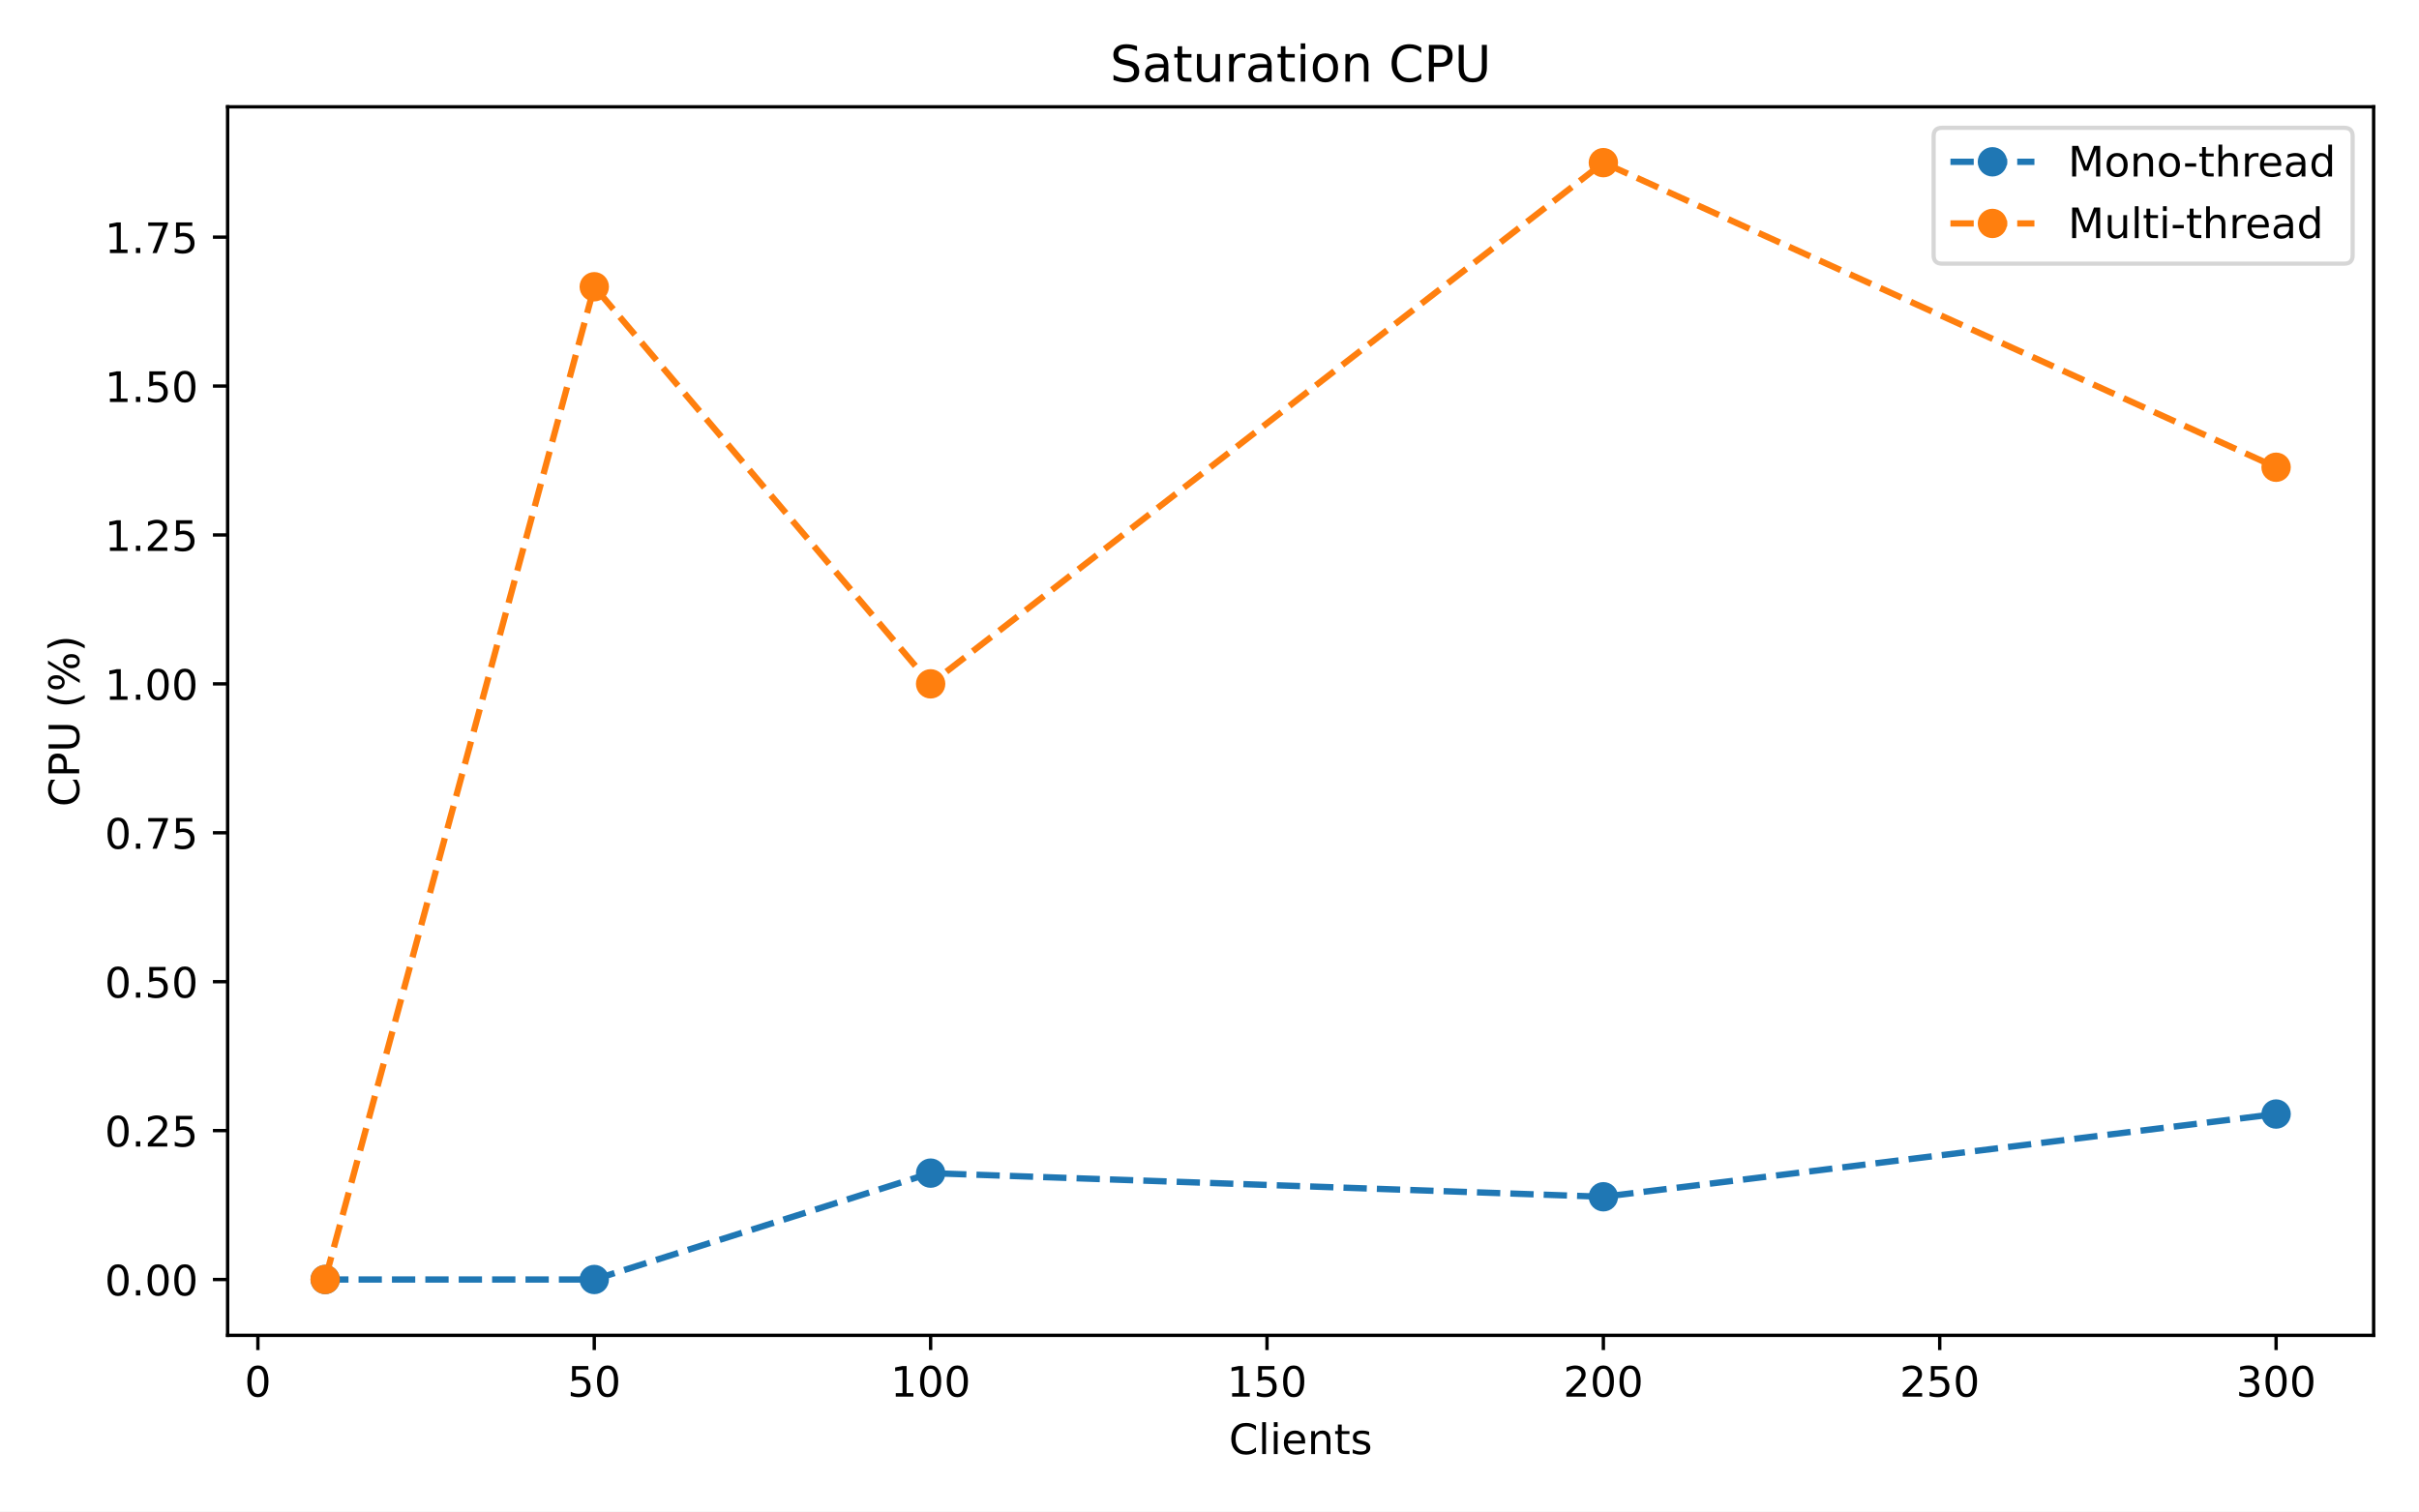
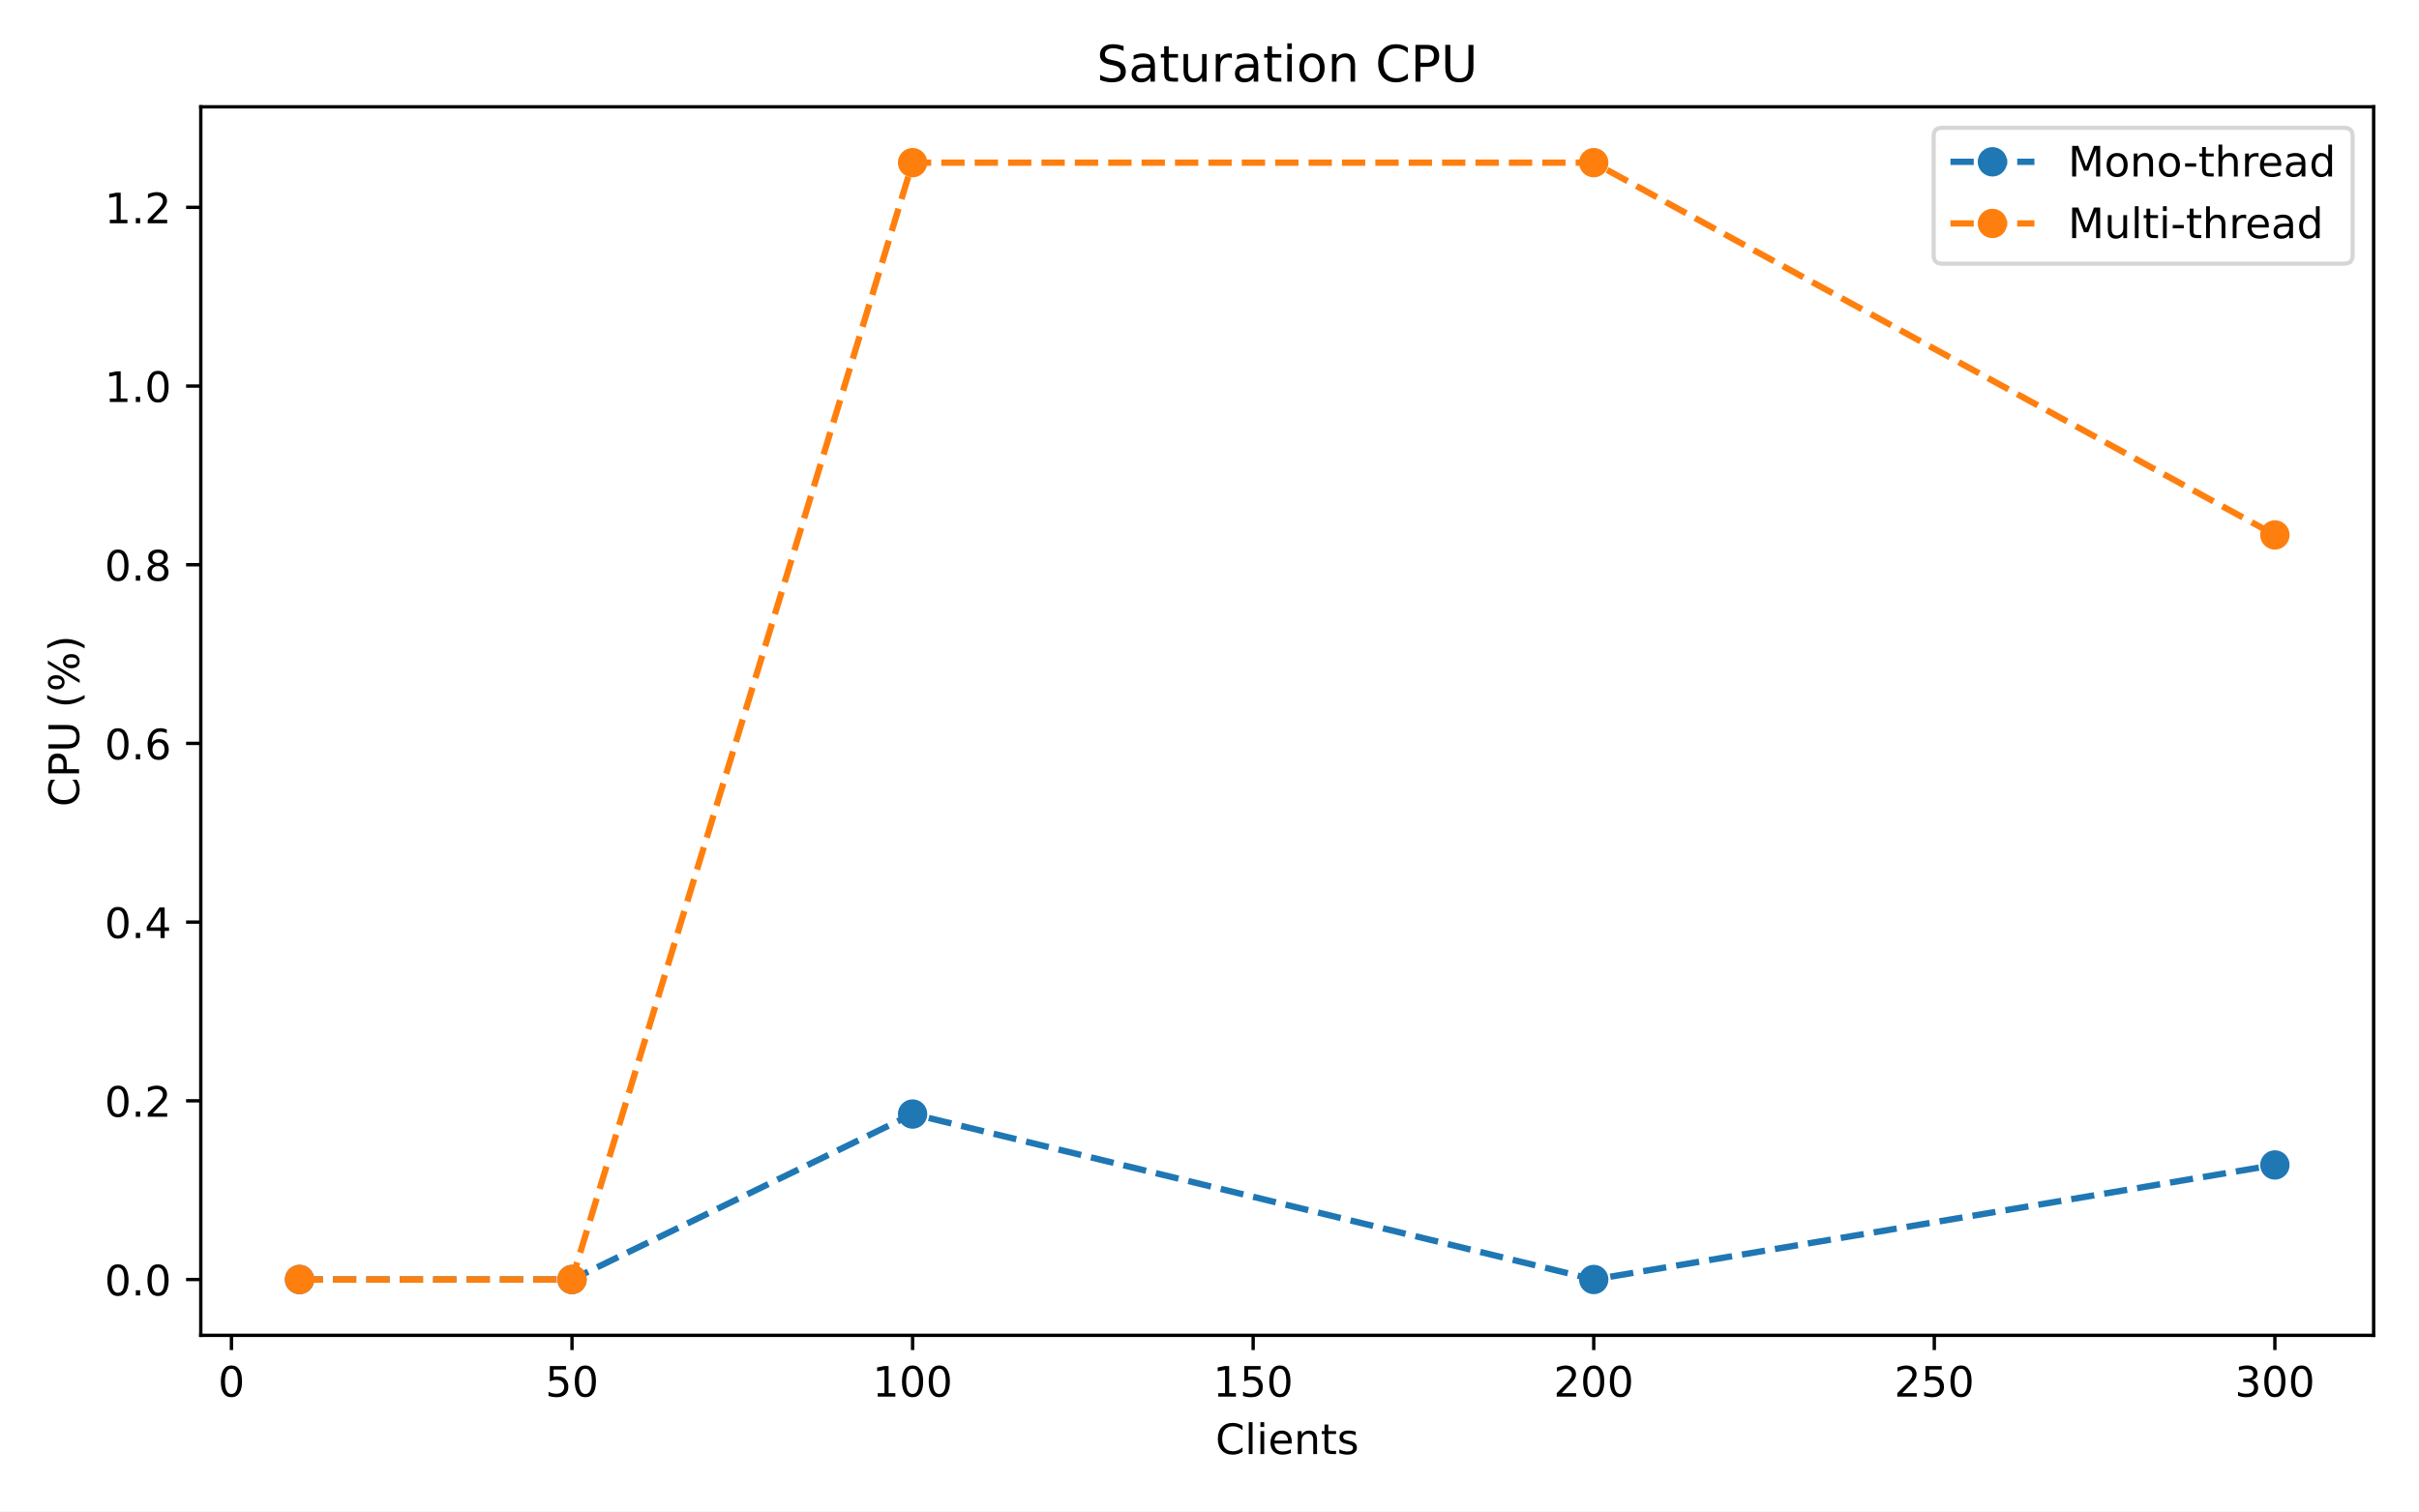
<svg xmlns="http://www.w3.org/2000/svg" xmlns:xlink="http://www.w3.org/1999/xlink" width="576pt" height="360pt" viewBox="0 0 576 360" version="1.1">
  <defs>
    <style type="text/css">*{stroke-linejoin: round; stroke-linecap: butt}</style>
  </defs>
  <g id="figure_1">
    <g id="patch_1">
      <path d="M 0 360  L 576 360  L 576 0  L 0 0  z " style="fill: #ffffff" />
    </g>
    <g id="axes_1">
      <g id="patch_2">
-         <path d="M 54.2 318.04  L 565.2 318.04  L 565.2 25.44  L 54.2 25.44  z " style="fill: #ffffff" />
+         <path d="M 47.81 318.04  L 565.2 318.04  L 565.2 25.44  L 47.81 25.44  z " style="fill: #ffffff" />
      </g>
      <g id="matplotlib.axis_1">
        <g id="xtick_1">
          <g id="line2d_1">
            <defs>
-               <path id="m96a6a68ccf" d="M 0 0  L 0 3.5  " style="stroke: #000000; stroke-width: 0.8" />
+               <path id="md9ef002c5c" d="M 0 0  L 0 3.5  " style="stroke: #000000; stroke-width: 0.8" />
            </defs>
            <g>
-               <use xlink:href="#m96a6a68ccf" x="61.408" y="318.04" style="stroke: #000000; stroke-width: 0.8" />
+               <use xlink:href="#md9ef002c5c" x="55.109" y="318.04" style="stroke: #000000; stroke-width: 0.8" />
            </g>
          </g>
          <g id="text_1">
-             <g transform="translate(58.22721 332.6384) scale(0.1 -0.1)">
+             <g transform="translate(51.92735 332.6384) scale(0.1 -0.1)">
              <defs>
                <path id="DejaVuSans-30" d="M 2034 4250  Q 1547 4250 1301 3770  Q 1056 3291 1056 2328  Q 1056 1369 1301 889  Q 1547 409 2034 409  Q 2525 409 2770 889  Q 3016 1369 3016 2328  Q 3016 3291 2770 3770  Q 2525 4250 2034 4250  z M 2034 4750  Q 2819 4750 3233 4129  Q 3647 3509 3647 2328  Q 3647 1150 3233 529  Q 2819 -91 2034 -91  Q 1250 -91 836 529  Q 422 1150 422 2328  Q 422 3509 836 4129  Q 1250 4750 2034 4750  z " transform="scale(0.015625)" />
              </defs>
              <use xlink:href="#DejaVuSans-30" />
            </g>
          </g>
        </g>
        <g id="xtick_2">
          <g id="line2d_2">
            <g>
-               <use xlink:href="#m96a6a68ccf" x="141.503" y="318.04" style="stroke: #000000; stroke-width: 0.8" />
+               <use xlink:href="#md9ef002c5c" x="136.204" y="318.04" style="stroke: #000000; stroke-width: 0.8" />
            </g>
          </g>
          <g id="text_2">
-             <g transform="translate(135.14 332.6384) scale(0.1 -0.1)">
+             <g transform="translate(129.8417 332.6384) scale(0.1 -0.1)">
              <defs>
                <path id="DejaVuSans-35" d="M 691 4666  L 3169 4666  L 3169 4134  L 1269 4134  L 1269 2991  Q 1406 3038 1543 3061  Q 1681 3084 1819 3084  Q 2600 3084 3056 2656  Q 3513 2228 3513 1497  Q 3513 744 3044 326  Q 2575 -91 1722 -91  Q 1428 -91 1123 -41  Q 819 9 494 109  L 494 744  Q 775 591 1075 516  Q 1375 441 1709 441  Q 2250 441 2565 725  Q 2881 1009 2881 1497  Q 2881 1984 2565 2268  Q 2250 2553 1709 2553  Q 1456 2553 1204 2497  Q 953 2441 691 2322  L 691 4666  z " transform="scale(0.015625)" />
              </defs>
              <use xlink:href="#DejaVuSans-35" />
              <use xlink:href="#DejaVuSans-30" x="63.623" />
            </g>
          </g>
        </g>
        <g id="xtick_3">
          <g id="line2d_3">
            <g>
-               <use xlink:href="#m96a6a68ccf" x="221.597" y="318.04" style="stroke: #000000; stroke-width: 0.8" />
+               <use xlink:href="#md9ef002c5c" x="217.3" y="318.04" style="stroke: #000000; stroke-width: 0.8" />
            </g>
          </g>
          <g id="text_3">
-             <g transform="translate(212.0528 332.6384) scale(0.1 -0.1)">
+             <g transform="translate(207.7561 332.6384) scale(0.1 -0.1)">
              <defs>
                <path id="DejaVuSans-31" d="M 794 531  L 1825 531  L 1825 4091  L 703 3866  L 703 4441  L 1819 4666  L 2450 4666  L 2450 531  L 3481 531  L 3481 0  L 794 0  L 794 531  z " transform="scale(0.015625)" />
              </defs>
              <use xlink:href="#DejaVuSans-31" />
              <use xlink:href="#DejaVuSans-30" x="63.623" />
              <use xlink:href="#DejaVuSans-30" x="127.246" />
            </g>
          </g>
        </g>
        <g id="xtick_4">
          <g id="line2d_4">
            <g>
-               <use xlink:href="#m96a6a68ccf" x="301.691" y="318.04" style="stroke: #000000; stroke-width: 0.8" />
+               <use xlink:href="#md9ef002c5c" x="298.395" y="318.04" style="stroke: #000000; stroke-width: 0.8" />
            </g>
          </g>
          <g id="text_4">
-             <g transform="translate(292.1468 332.6384) scale(0.1 -0.1)">
+             <g transform="translate(288.8517 332.6384) scale(0.1 -0.1)">
              <use xlink:href="#DejaVuSans-31" />
              <use xlink:href="#DejaVuSans-35" x="63.623" />
              <use xlink:href="#DejaVuSans-30" x="127.246" />
            </g>
          </g>
        </g>
        <g id="xtick_5">
          <g id="line2d_5">
            <g>
-               <use xlink:href="#m96a6a68ccf" x="381.785" y="318.04" style="stroke: #000000; stroke-width: 0.8" />
+               <use xlink:href="#md9ef002c5c" x="379.491" y="318.04" style="stroke: #000000; stroke-width: 0.8" />
            </g>
          </g>
          <g id="text_5">
-             <g transform="translate(372.2409 332.6384) scale(0.1 -0.1)">
+             <g transform="translate(369.9473 332.6384) scale(0.1 -0.1)">
              <defs>
                <path id="DejaVuSans-32" d="M 1228 531  L 3431 531  L 3431 0  L 469 0  L 469 531  Q 828 903 1448 1529  Q 2069 2156 2228 2338  Q 2531 2678 2651 2914  Q 2772 3150 2772 3378  Q 2772 3750 2511 3984  Q 2250 4219 1831 4219  Q 1534 4219 1204 4116  Q 875 4013 500 3803  L 500 4441  Q 881 4594 1212 4672  Q 1544 4750 1819 4750  Q 2544 4750 2975 4387  Q 3406 4025 3406 3419  Q 3406 3131 3298 2873  Q 3191 2616 2906 2266  Q 2828 2175 2409 1742  Q 1991 1309 1228 531  z " transform="scale(0.015625)" />
              </defs>
              <use xlink:href="#DejaVuSans-32" />
              <use xlink:href="#DejaVuSans-30" x="63.623" />
              <use xlink:href="#DejaVuSans-30" x="127.246" />
            </g>
          </g>
        </g>
        <g id="xtick_6">
          <g id="line2d_6">
            <g>
-               <use xlink:href="#m96a6a68ccf" x="461.879" y="318.04" style="stroke: #000000; stroke-width: 0.8" />
+               <use xlink:href="#md9ef002c5c" x="460.587" y="318.04" style="stroke: #000000; stroke-width: 0.8" />
            </g>
          </g>
          <g id="text_6">
-             <g transform="translate(452.3349 332.6384) scale(0.1 -0.1)">
+             <g transform="translate(451.0429 332.6384) scale(0.1 -0.1)">
              <use xlink:href="#DejaVuSans-32" />
              <use xlink:href="#DejaVuSans-35" x="63.623" />
              <use xlink:href="#DejaVuSans-30" x="127.246" />
            </g>
          </g>
        </g>
        <g id="xtick_7">
          <g id="line2d_7">
            <g>
-               <use xlink:href="#m96a6a68ccf" x="541.973" y="318.04" style="stroke: #000000; stroke-width: 0.8" />
+               <use xlink:href="#md9ef002c5c" x="541.682" y="318.04" style="stroke: #000000; stroke-width: 0.8" />
            </g>
          </g>
          <g id="text_7">
-             <g transform="translate(532.429 332.6384) scale(0.1 -0.1)">
+             <g transform="translate(532.1385 332.6384) scale(0.1 -0.1)">
              <defs>
                <path id="DejaVuSans-33" d="M 2597 2516  Q 3050 2419 3304 2112  Q 3559 1806 3559 1356  Q 3559 666 3084 287  Q 2609 -91 1734 -91  Q 1441 -91 1130 -33  Q 819 25 488 141  L 488 750  Q 750 597 1062 519  Q 1375 441 1716 441  Q 2309 441 2620 675  Q 2931 909 2931 1356  Q 2931 1769 2642 2001  Q 2353 2234 1838 2234  L 1294 2234  L 1294 2753  L 1863 2753  Q 2328 2753 2575 2939  Q 2822 3125 2822 3475  Q 2822 3834 2567 4026  Q 2313 4219 1838 4219  Q 1578 4219 1281 4162  Q 984 4106 628 3988  L 628 4550  Q 988 4650 1302 4700  Q 1616 4750 1894 4750  Q 2613 4750 3031 4423  Q 3450 4097 3450 3541  Q 3450 3153 3228 2886  Q 3006 2619 2597 2516  z " transform="scale(0.015625)" />
              </defs>
              <use xlink:href="#DejaVuSans-33" />
              <use xlink:href="#DejaVuSans-30" x="63.623" />
              <use xlink:href="#DejaVuSans-30" x="127.246" />
            </g>
          </g>
        </g>
        <g id="text_8">
-           <g transform="translate(292.6203 346.3166) scale(0.1 -0.1)">
+           <g transform="translate(289.4253 346.3166) scale(0.1 -0.1)">
            <defs>
              <path id="DejaVuSans-43" d="M 4122 4306  L 4122 3641  Q 3803 3938 3442 4084  Q 3081 4231 2675 4231  Q 1875 4231 1450 3742  Q 1025 3253 1025 2328  Q 1025 1406 1450 917  Q 1875 428 2675 428  Q 3081 428 3442 575  Q 3803 722 4122 1019  L 4122 359  Q 3791 134 3420 21  Q 3050 -91 2638 -91  Q 1578 -91 968 557  Q 359 1206 359 2328  Q 359 3453 968 4101  Q 1578 4750 2638 4750  Q 3056 4750 3426 4639  Q 3797 4528 4122 4306  z " transform="scale(0.015625)" />
              <path id="DejaVuSans-6c" d="M 603 4863  L 1178 4863  L 1178 0  L 603 0  L 603 4863  z " transform="scale(0.015625)" />
              <path id="DejaVuSans-69" d="M 603 3500  L 1178 3500  L 1178 0  L 603 0  L 603 3500  z M 603 4863  L 1178 4863  L 1178 4134  L 603 4134  L 603 4863  z " transform="scale(0.015625)" />
              <path id="DejaVuSans-65" d="M 3597 1894  L 3597 1613  L 953 1613  Q 991 1019 1311 708  Q 1631 397 2203 397  Q 2534 397 2845 478  Q 3156 559 3463 722  L 3463 178  Q 3153 47 2828 -22  Q 2503 -91 2169 -91  Q 1331 -91 842 396  Q 353 884 353 1716  Q 353 2575 817 3079  Q 1281 3584 2069 3584  Q 2775 3584 3186 3129  Q 3597 2675 3597 1894  z M 3022 2063  Q 3016 2534 2758 2815  Q 2500 3097 2075 3097  Q 1594 3097 1305 2825  Q 1016 2553 972 2059  L 3022 2063  z " transform="scale(0.015625)" />
              <path id="DejaVuSans-6e" d="M 3513 2113  L 3513 0  L 2938 0  L 2938 2094  Q 2938 2591 2744 2837  Q 2550 3084 2163 3084  Q 1697 3084 1428 2787  Q 1159 2491 1159 1978  L 1159 0  L 581 0  L 581 3500  L 1159 3500  L 1159 2956  Q 1366 3272 1645 3428  Q 1925 3584 2291 3584  Q 2894 3584 3203 3211  Q 3513 2838 3513 2113  z " transform="scale(0.015625)" />
              <path id="DejaVuSans-74" d="M 1172 4494  L 1172 3500  L 2356 3500  L 2356 3053  L 1172 3053  L 1172 1153  Q 1172 725 1289 603  Q 1406 481 1766 481  L 2356 481  L 2356 0  L 1766 0  Q 1100 0 847 248  Q 594 497 594 1153  L 594 3053  L 172 3053  L 172 3500  L 594 3500  L 594 4494  L 1172 4494  z " transform="scale(0.015625)" />
              <path id="DejaVuSans-73" d="M 2834 3397  L 2834 2853  Q 2591 2978 2328 3040  Q 2066 3103 1784 3103  Q 1356 3103 1142 2972  Q 928 2841 928 2578  Q 928 2378 1081 2264  Q 1234 2150 1697 2047  L 1894 2003  Q 2506 1872 2764 1633  Q 3022 1394 3022 966  Q 3022 478 2636 193  Q 2250 -91 1575 -91  Q 1294 -91 989 -36  Q 684 19 347 128  L 347 722  Q 666 556 975 473  Q 1284 391 1588 391  Q 1994 391 2212 530  Q 2431 669 2431 922  Q 2431 1156 2273 1281  Q 2116 1406 1581 1522  L 1381 1569  Q 847 1681 609 1914  Q 372 2147 372 2553  Q 372 3047 722 3315  Q 1072 3584 1716 3584  Q 2034 3584 2315 3537  Q 2597 3491 2834 3397  z " transform="scale(0.015625)" />
            </defs>
            <use xlink:href="#DejaVuSans-43" />
            <use xlink:href="#DejaVuSans-6c" x="69.824" />
            <use xlink:href="#DejaVuSans-69" x="97.607" />
            <use xlink:href="#DejaVuSans-65" x="125.391" />
            <use xlink:href="#DejaVuSans-6e" x="186.914" />
            <use xlink:href="#DejaVuSans-74" x="250.293" />
            <use xlink:href="#DejaVuSans-73" x="289.502" />
          </g>
        </g>
      </g>
      <g id="matplotlib.axis_2">
        <g id="ytick_1">
          <g id="line2d_8">
            <defs>
-               <path id="m2c1d9161d9" d="M 0 0  L -3.5 0  " style="stroke: #000000; stroke-width: 0.8" />
+               <path id="m5b5b2846da" d="M 0 0  L -3.5 0  " style="stroke: #000000; stroke-width: 0.8" />
            </defs>
            <g>
-               <use xlink:href="#m2c1d9161d9" x="54.2" y="304.74" style="stroke: #000000; stroke-width: 0.8" />
+               <use xlink:href="#m5b5b2846da" x="47.81" y="304.74" style="stroke: #000000; stroke-width: 0.8" />
            </g>
          </g>
          <g id="text_9">
-             <g transform="translate(24.93437 308.5392) scale(0.1 -0.1)">
+             <g transform="translate(24.90687 308.5392) scale(0.1 -0.1)">
              <defs>
                <path id="DejaVuSans-2e" d="M 684 794  L 1344 794  L 1344 0  L 684 0  L 684 794  z " transform="scale(0.015625)" />
              </defs>
              <use xlink:href="#DejaVuSans-30" />
              <use xlink:href="#DejaVuSans-2e" x="63.623" />
              <use xlink:href="#DejaVuSans-30" x="95.41" />
-               <use xlink:href="#DejaVuSans-30" x="159.033" />
            </g>
          </g>
        </g>
        <g id="ytick_2">
          <g id="line2d_9">
            <g>
-               <use xlink:href="#m2c1d9161d9" x="54.2" y="269.273" style="stroke: #000000; stroke-width: 0.8" />
+               <use xlink:href="#m5b5b2846da" x="47.81" y="262.18" style="stroke: #000000; stroke-width: 0.8" />
            </g>
          </g>
          <g id="text_10">
-             <g transform="translate(24.93437 273.0726) scale(0.1 -0.1)">
+             <g transform="translate(24.90687 265.9792) scale(0.1 -0.1)">
              <use xlink:href="#DejaVuSans-30" />
              <use xlink:href="#DejaVuSans-2e" x="63.623" />
              <use xlink:href="#DejaVuSans-32" x="95.41" />
-               <use xlink:href="#DejaVuSans-35" x="159.033" />
            </g>
          </g>
        </g>
        <g id="ytick_3">
          <g id="line2d_10">
            <g>
-               <use xlink:href="#m2c1d9161d9" x="54.2" y="233.807" style="stroke: #000000; stroke-width: 0.8" />
+               <use xlink:href="#m5b5b2846da" x="47.81" y="219.62" style="stroke: #000000; stroke-width: 0.8" />
            </g>
          </g>
          <g id="text_11">
-             <g transform="translate(24.93437 237.6059) scale(0.1 -0.1)">
-               <use xlink:href="#DejaVuSans-30" />
-               <use xlink:href="#DejaVuSans-2e" x="63.623" />
-               <use xlink:href="#DejaVuSans-35" x="95.41" />
-               <use xlink:href="#DejaVuSans-30" x="159.033" />
+             <g transform="translate(24.90687 223.4192) scale(0.1 -0.1)">
+               <defs>
+                 <path id="DejaVuSans-34" d="M 2419 4116  L 825 1625  L 2419 1625  L 2419 4116  z M 2253 4666  L 3047 4666  L 3047 1625  L 3713 1625  L 3713 1100  L 3047 1100  L 3047 0  L 2419 0  L 2419 1100  L 313 1100  L 313 1709  L 2253 4666  z " transform="scale(0.015625)" />
+               </defs>
+               <use xlink:href="#DejaVuSans-30" />
+               <use xlink:href="#DejaVuSans-2e" x="63.623" />
+               <use xlink:href="#DejaVuSans-34" x="95.41" />
            </g>
          </g>
        </g>
        <g id="ytick_4">
          <g id="line2d_11">
            <g>
-               <use xlink:href="#m2c1d9161d9" x="54.2" y="198.34" style="stroke: #000000; stroke-width: 0.8" />
+               <use xlink:href="#m5b5b2846da" x="47.81" y="177.06" style="stroke: #000000; stroke-width: 0.8" />
            </g>
          </g>
          <g id="text_12">
-             <g transform="translate(24.93437 202.1392) scale(0.1 -0.1)">
-               <defs>
-                 <path id="DejaVuSans-37" d="M 525 4666  L 3525 4666  L 3525 4397  L 1831 0  L 1172 0  L 2766 4134  L 525 4134  L 525 4666  z " transform="scale(0.015625)" />
-               </defs>
-               <use xlink:href="#DejaVuSans-30" />
-               <use xlink:href="#DejaVuSans-2e" x="63.623" />
-               <use xlink:href="#DejaVuSans-37" x="95.41" />
-               <use xlink:href="#DejaVuSans-35" x="159.033" />
+             <g transform="translate(24.90687 180.8592) scale(0.1 -0.1)">
+               <defs>
+                 <path id="DejaVuSans-36" d="M 2113 2584  Q 1688 2584 1439 2293  Q 1191 2003 1191 1497  Q 1191 994 1439 701  Q 1688 409 2113 409  Q 2538 409 2786 701  Q 3034 994 3034 1497  Q 3034 2003 2786 2293  Q 2538 2584 2113 2584  z M 3366 4563  L 3366 3988  Q 3128 4100 2886 4159  Q 2644 4219 2406 4219  Q 1781 4219 1451 3797  Q 1122 3375 1075 2522  Q 1259 2794 1537 2939  Q 1816 3084 2150 3084  Q 2853 3084 3261 2657  Q 3669 2231 3669 1497  Q 3669 778 3244 343  Q 2819 -91 2113 -91  Q 1303 -91 875 529  Q 447 1150 447 2328  Q 447 3434 972 4092  Q 1497 4750 2381 4750  Q 2619 4750 2861 4703  Q 3103 4656 3366 4563  z " transform="scale(0.015625)" />
+               </defs>
+               <use xlink:href="#DejaVuSans-30" />
+               <use xlink:href="#DejaVuSans-2e" x="63.623" />
+               <use xlink:href="#DejaVuSans-36" x="95.41" />
            </g>
          </g>
        </g>
        <g id="ytick_5">
          <g id="line2d_12">
            <g>
-               <use xlink:href="#m2c1d9161d9" x="54.2" y="162.873" style="stroke: #000000; stroke-width: 0.8" />
+               <use xlink:href="#m5b5b2846da" x="47.81" y="134.5" style="stroke: #000000; stroke-width: 0.8" />
            </g>
          </g>
          <g id="text_13">
-             <g transform="translate(24.93437 166.6726) scale(0.1 -0.1)">
-               <use xlink:href="#DejaVuSans-31" />
-               <use xlink:href="#DejaVuSans-2e" x="63.623" />
-               <use xlink:href="#DejaVuSans-30" x="95.41" />
-               <use xlink:href="#DejaVuSans-30" x="159.033" />
+             <g transform="translate(24.90687 138.2992) scale(0.1 -0.1)">
+               <defs>
+                 <path id="DejaVuSans-38" d="M 2034 2216  Q 1584 2216 1326 1975  Q 1069 1734 1069 1313  Q 1069 891 1326 650  Q 1584 409 2034 409  Q 2484 409 2743 651  Q 3003 894 3003 1313  Q 3003 1734 2745 1975  Q 2488 2216 2034 2216  z M 1403 2484  Q 997 2584 770 2862  Q 544 3141 544 3541  Q 544 4100 942 4425  Q 1341 4750 2034 4750  Q 2731 4750 3128 4425  Q 3525 4100 3525 3541  Q 3525 3141 3298 2862  Q 3072 2584 2669 2484  Q 3125 2378 3379 2068  Q 3634 1759 3634 1313  Q 3634 634 3220 271  Q 2806 -91 2034 -91  Q 1263 -91 848 271  Q 434 634 434 1313  Q 434 1759 690 2068  Q 947 2378 1403 2484  z M 1172 3481  Q 1172 3119 1398 2916  Q 1625 2713 2034 2713  Q 2441 2713 2670 2916  Q 2900 3119 2900 3481  Q 2900 3844 2670 4047  Q 2441 4250 2034 4250  Q 1625 4250 1398 4047  Q 1172 3844 1172 3481  z " transform="scale(0.015625)" />
+               </defs>
+               <use xlink:href="#DejaVuSans-30" />
+               <use xlink:href="#DejaVuSans-2e" x="63.623" />
+               <use xlink:href="#DejaVuSans-38" x="95.41" />
            </g>
          </g>
        </g>
        <g id="ytick_6">
          <g id="line2d_13">
            <g>
-               <use xlink:href="#m2c1d9161d9" x="54.2" y="127.407" style="stroke: #000000; stroke-width: 0.8" />
+               <use xlink:href="#m5b5b2846da" x="47.81" y="91.94" style="stroke: #000000; stroke-width: 0.8" />
            </g>
          </g>
          <g id="text_14">
-             <g transform="translate(24.93437 131.2059) scale(0.1 -0.1)">
+             <g transform="translate(24.90687 95.73922) scale(0.1 -0.1)">
              <use xlink:href="#DejaVuSans-31" />
              <use xlink:href="#DejaVuSans-2e" x="63.623" />
-               <use xlink:href="#DejaVuSans-32" x="95.41" />
-               <use xlink:href="#DejaVuSans-35" x="159.033" />
+               <use xlink:href="#DejaVuSans-30" x="95.41" />
            </g>
          </g>
        </g>
        <g id="ytick_7">
          <g id="line2d_14">
            <g>
-               <use xlink:href="#m2c1d9161d9" x="54.2" y="91.94" style="stroke: #000000; stroke-width: 0.8" />
+               <use xlink:href="#m5b5b2846da" x="47.81" y="49.38" style="stroke: #000000; stroke-width: 0.8" />
            </g>
          </g>
          <g id="text_15">
-             <g transform="translate(24.93437 95.73922) scale(0.1 -0.1)">
+             <g transform="translate(24.90687 53.17922) scale(0.1 -0.1)">
              <use xlink:href="#DejaVuSans-31" />
              <use xlink:href="#DejaVuSans-2e" x="63.623" />
-               <use xlink:href="#DejaVuSans-35" x="95.41" />
-               <use xlink:href="#DejaVuSans-30" x="159.033" />
-             </g>
-           </g>
-         </g>
-         <g id="ytick_8">
-           <g id="line2d_15">
-             <g>
-               <use xlink:href="#m2c1d9161d9" x="54.2" y="56.473" style="stroke: #000000; stroke-width: 0.8" />
-             </g>
-           </g>
-           <g id="text_16">
-             <g transform="translate(24.93437 60.27255) scale(0.1 -0.1)">
-               <use xlink:href="#DejaVuSans-31" />
-               <use xlink:href="#DejaVuSans-2e" x="63.623" />
-               <use xlink:href="#DejaVuSans-37" x="95.41" />
-               <use xlink:href="#DejaVuSans-35" x="159.033" />
-             </g>
-           </g>
-         </g>
-         <g id="text_17">
-           <g transform="translate(18.85469 192.147) rotate(-90) scale(0.1 -0.1)">
+               <use xlink:href="#DejaVuSans-32" x="95.41" />
+             </g>
+           </g>
+         </g>
+         <g id="text_16">
+           <g transform="translate(18.82719 192.147) rotate(-90) scale(0.1 -0.1)">
            <defs>
              <path id="DejaVuSans-50" d="M 1259 4147  L 1259 2394  L 2053 2394  Q 2494 2394 2734 2622  Q 2975 2850 2975 3272  Q 2975 3691 2734 3919  Q 2494 4147 2053 4147  L 1259 4147  z M 628 4666  L 2053 4666  Q 2838 4666 3239 4311  Q 3641 3956 3641 3272  Q 3641 2581 3239 2228  Q 2838 1875 2053 1875  L 1259 1875  L 1259 0  L 628 0  L 628 4666  z " transform="scale(0.015625)" />
              <path id="DejaVuSans-55" d="M 556 4666  L 1191 4666  L 1191 1831  Q 1191 1081 1462 751  Q 1734 422 2344 422  Q 2950 422 3222 751  Q 3494 1081 3494 1831  L 3494 4666  L 4128 4666  L 4128 1753  Q 4128 841 3676 375  Q 3225 -91 2344 -91  Q 1459 -91 1007 375  Q 556 841 556 1753  L 556 4666  z " transform="scale(0.015625)" />
              <path id="DejaVuSans-20" transform="scale(0.015625)" />
              <path id="DejaVuSans-28" d="M 1984 4856  Q 1566 4138 1362 3434  Q 1159 2731 1159 2009  Q 1159 1288 1364 580  Q 1569 -128 1984 -844  L 1484 -844  Q 1016 -109 783 600  Q 550 1309 550 2009  Q 550 2706 781 3412  Q 1013 4119 1484 4856  L 1984 4856  z " transform="scale(0.015625)" />
              <path id="DejaVuSans-25" d="M 4653 2053  Q 4381 2053 4226 1822  Q 4072 1591 4072 1178  Q 4072 772 4226 539  Q 4381 306 4653 306  Q 4919 306 5073 539  Q 5228 772 5228 1178  Q 5228 1588 5073 1820  Q 4919 2053 4653 2053  z M 4653 2450  Q 5147 2450 5437 2106  Q 5728 1763 5728 1178  Q 5728 594 5436 251  Q 5144 -91 4653 -91  Q 4153 -91 3862 251  Q 3572 594 3572 1178  Q 3572 1766 3864 2108  Q 4156 2450 4653 2450  z M 1428 4353  Q 1159 4353 1004 4120  Q 850 3888 850 3481  Q 850 3069 1003 2837  Q 1156 2606 1428 2606  Q 1700 2606 1854 2837  Q 2009 3069 2009 3481  Q 2009 3884 1853 4118  Q 1697 4353 1428 4353  z M 4250 4750  L 4750 4750  L 1831 -91  L 1331 -91  L 4250 4750  z M 1428 4750  Q 1922 4750 2215 4408  Q 2509 4066 2509 3481  Q 2509 2891 2217 2550  Q 1925 2209 1428 2209  Q 931 2209 642 2551  Q 353 2894 353 3481  Q 353 4063 643 4406  Q 934 4750 1428 4750  z " transform="scale(0.015625)" />
              <path id="DejaVuSans-29" d="M 513 4856  L 1013 4856  Q 1481 4119 1714 3412  Q 1947 2706 1947 2009  Q 1947 1309 1714 600  Q 1481 -109 1013 -844  L 513 -844  Q 928 -128 1133 580  Q 1338 1288 1338 2009  Q 1338 2731 1133 3434  Q 928 4138 513 4856  z " transform="scale(0.015625)" />
            </defs>
            <use xlink:href="#DejaVuSans-43" />
            <use xlink:href="#DejaVuSans-50" x="69.824" />
            <use xlink:href="#DejaVuSans-55" x="130.127" />
            <use xlink:href="#DejaVuSans-20" x="203.32" />
            <use xlink:href="#DejaVuSans-28" x="235.107" />
            <use xlink:href="#DejaVuSans-25" x="274.121" />
            <use xlink:href="#DejaVuSans-29" x="369.141" />
          </g>
        </g>
      </g>
+       <g id="line2d_15">
+         <path d="M 71.328 304.74  L 136.204 304.74  L 217.3 265.333  L 379.491 304.74  L 541.682 277.458  " clip-path="url(#p041128424a)" style="fill: none; stroke-dasharray: 5.55,2.4; stroke-dashoffset: 0; stroke: #1f77b4; stroke-width: 1.5" />
+         <defs>
+           <path id="me347361adb" d="M 0 3  C 0.796 3 1.559 2.684 2.121 2.121  C 2.684 1.559 3 0.796 3 0  C 3 -0.796 2.684 -1.559 2.121 -2.121  C 1.559 -2.684 0.796 -3 0 -3  C -0.796 -3 -1.559 -2.684 -2.121 -2.121  C -2.684 -1.559 -3 -0.796 -3 0  C -3 0.796 -2.684 1.559 -2.121 2.121  C -1.559 2.684 -0.796 3 0 3  z " style="stroke: #1f77b4" />
+         </defs>
+         <g clip-path="url(#p041128424a)">
+           <use xlink:href="#me347361adb" x="71.328" y="304.74" style="fill: #1f77b4; stroke: #1f77b4" />
+           <use xlink:href="#me347361adb" x="136.204" y="304.74" style="fill: #1f77b4; stroke: #1f77b4" />
+           <use xlink:href="#me347361adb" x="217.3" y="265.333" style="fill: #1f77b4; stroke: #1f77b4" />
+           <use xlink:href="#me347361adb" x="379.491" y="304.74" style="fill: #1f77b4; stroke: #1f77b4" />
+           <use xlink:href="#me347361adb" x="541.682" y="277.458" style="fill: #1f77b4; stroke: #1f77b4" />
+         </g>
+       </g>
      <g id="line2d_16">
-         <path d="M 77.427 304.74  L 141.503 304.74  L 221.597 279.407  L 381.785 285.036  L 541.973 265.333  " clip-path="url(#p190935c3e5)" style="fill: none; stroke-dasharray: 5.55,2.4; stroke-dashoffset: 0; stroke: #1f77b4; stroke-width: 1.5" />
+         <path d="M 71.328 304.74  L 136.204 304.74  L 217.3 38.74  L 379.491 38.74  L 541.682 127.407  " clip-path="url(#p041128424a)" style="fill: none; stroke-dasharray: 5.55,2.4; stroke-dashoffset: 0; stroke: #ff7f0e; stroke-width: 1.5" />
        <defs>
-           <path id="m2aa928aecf" d="M 0 3  C 0.796 3 1.559 2.684 2.121 2.121  C 2.684 1.559 3 0.796 3 0  C 3 -0.796 2.684 -1.559 2.121 -2.121  C 1.559 -2.684 0.796 -3 0 -3  C -0.796 -3 -1.559 -2.684 -2.121 -2.121  C -2.684 -1.559 -3 -0.796 -3 0  C -3 0.796 -2.684 1.559 -2.121 2.121  C -1.559 2.684 -0.796 3 0 3  z " style="stroke: #1f77b4" />
+           <path id="mae81653e96" d="M 0 3  C 0.796 3 1.559 2.684 2.121 2.121  C 2.684 1.559 3 0.796 3 0  C 3 -0.796 2.684 -1.559 2.121 -2.121  C 1.559 -2.684 0.796 -3 0 -3  C -0.796 -3 -1.559 -2.684 -2.121 -2.121  C -2.684 -1.559 -3 -0.796 -3 0  C -3 0.796 -2.684 1.559 -2.121 2.121  C -1.559 2.684 -0.796 3 0 3  z " style="stroke: #ff7f0e" />
        </defs>
-         <g clip-path="url(#p190935c3e5)">
-           <use xlink:href="#m2aa928aecf" x="77.427" y="304.74" style="fill: #1f77b4; stroke: #1f77b4" />
-           <use xlink:href="#m2aa928aecf" x="141.503" y="304.74" style="fill: #1f77b4; stroke: #1f77b4" />
-           <use xlink:href="#m2aa928aecf" x="221.597" y="279.407" style="fill: #1f77b4; stroke: #1f77b4" />
-           <use xlink:href="#m2aa928aecf" x="381.785" y="285.036" style="fill: #1f77b4; stroke: #1f77b4" />
-           <use xlink:href="#m2aa928aecf" x="541.973" y="265.333" style="fill: #1f77b4; stroke: #1f77b4" />
-         </g>
-       </g>
-       <g id="line2d_17">
-         <path d="M 77.427 304.74  L 141.503 68.296  L 221.597 162.873  L 381.785 38.74  L 541.973 111.285  " clip-path="url(#p190935c3e5)" style="fill: none; stroke-dasharray: 5.55,2.4; stroke-dashoffset: 0; stroke: #ff7f0e; stroke-width: 1.5" />
-         <defs>
-           <path id="mccbb3014a1" d="M 0 3  C 0.796 3 1.559 2.684 2.121 2.121  C 2.684 1.559 3 0.796 3 0  C 3 -0.796 2.684 -1.559 2.121 -2.121  C 1.559 -2.684 0.796 -3 0 -3  C -0.796 -3 -1.559 -2.684 -2.121 -2.121  C -2.684 -1.559 -3 -0.796 -3 0  C -3 0.796 -2.684 1.559 -2.121 2.121  C -1.559 2.684 -0.796 3 0 3  z " style="stroke: #ff7f0e" />
-         </defs>
-         <g clip-path="url(#p190935c3e5)">
-           <use xlink:href="#mccbb3014a1" x="77.427" y="304.74" style="fill: #ff7f0e; stroke: #ff7f0e" />
-           <use xlink:href="#mccbb3014a1" x="141.503" y="68.296" style="fill: #ff7f0e; stroke: #ff7f0e" />
-           <use xlink:href="#mccbb3014a1" x="221.597" y="162.873" style="fill: #ff7f0e; stroke: #ff7f0e" />
-           <use xlink:href="#mccbb3014a1" x="381.785" y="38.74" style="fill: #ff7f0e; stroke: #ff7f0e" />
-           <use xlink:href="#mccbb3014a1" x="541.973" y="111.285" style="fill: #ff7f0e; stroke: #ff7f0e" />
+         <g clip-path="url(#p041128424a)">
+           <use xlink:href="#mae81653e96" x="71.328" y="304.74" style="fill: #ff7f0e; stroke: #ff7f0e" />
+           <use xlink:href="#mae81653e96" x="136.204" y="304.74" style="fill: #ff7f0e; stroke: #ff7f0e" />
+           <use xlink:href="#mae81653e96" x="217.3" y="38.74" style="fill: #ff7f0e; stroke: #ff7f0e" />
+           <use xlink:href="#mae81653e96" x="379.491" y="38.74" style="fill: #ff7f0e; stroke: #ff7f0e" />
+           <use xlink:href="#mae81653e96" x="541.682" y="127.407" style="fill: #ff7f0e; stroke: #ff7f0e" />
        </g>
      </g>
      <g id="patch_3">
-         <path d="M 54.2 318.04  L 54.2 25.44  " style="fill: none; stroke: #000000; stroke-width: 0.8; stroke-linejoin: miter; stroke-linecap: square" />
+         <path d="M 47.81 318.04  L 47.81 25.44  " style="fill: none; stroke: #000000; stroke-width: 0.8; stroke-linejoin: miter; stroke-linecap: square" />
      </g>
      <g id="patch_4">
        <path d="M 565.2 318.04  L 565.2 25.44  " style="fill: none; stroke: #000000; stroke-width: 0.8; stroke-linejoin: miter; stroke-linecap: square" />
      </g>
      <g id="patch_5">
-         <path d="M 54.2 318.04  L 565.2 318.04  " style="fill: none; stroke: #000000; stroke-width: 0.8; stroke-linejoin: miter; stroke-linecap: square" />
+         <path d="M 47.81 318.04  L 565.2 318.04  " style="fill: none; stroke: #000000; stroke-width: 0.8; stroke-linejoin: miter; stroke-linecap: square" />
      </g>
      <g id="patch_6">
-         <path d="M 54.2 25.44  L 565.2 25.44  " style="fill: none; stroke: #000000; stroke-width: 0.8; stroke-linejoin: miter; stroke-linecap: square" />
-       </g>
-       <g id="text_18">
-         <g transform="translate(264.3175 19.44) scale(0.12 -0.12)">
+         <path d="M 47.81 25.44  L 565.2 25.44  " style="fill: none; stroke: #000000; stroke-width: 0.8; stroke-linejoin: miter; stroke-linecap: square" />
+       </g>
+       <g id="text_17">
+         <g transform="translate(261.1225 19.44) scale(0.12 -0.12)">
          <defs>
            <path id="DejaVuSans-53" d="M 3425 4513  L 3425 3897  Q 3066 4069 2747 4153  Q 2428 4238 2131 4238  Q 1616 4238 1336 4038  Q 1056 3838 1056 3469  Q 1056 3159 1242 3001  Q 1428 2844 1947 2747  L 2328 2669  Q 3034 2534 3370 2195  Q 3706 1856 3706 1288  Q 3706 609 3251 259  Q 2797 -91 1919 -91  Q 1588 -91 1214 -16  Q 841 59 441 206  L 441 856  Q 825 641 1194 531  Q 1563 422 1919 422  Q 2459 422 2753 634  Q 3047 847 3047 1241  Q 3047 1584 2836 1778  Q 2625 1972 2144 2069  L 1759 2144  Q 1053 2284 737 2584  Q 422 2884 422 3419  Q 422 4038 858 4394  Q 1294 4750 2059 4750  Q 2388 4750 2728 4690  Q 3069 4631 3425 4513  z " transform="scale(0.015625)" />
            <path id="DejaVuSans-61" d="M 2194 1759  Q 1497 1759 1228 1600  Q 959 1441 959 1056  Q 959 750 1161 570  Q 1363 391 1709 391  Q 2188 391 2477 730  Q 2766 1069 2766 1631  L 2766 1759  L 2194 1759  z M 3341 1997  L 3341 0  L 2766 0  L 2766 531  Q 2569 213 2275 61  Q 1981 -91 1556 -91  Q 1019 -91 701 211  Q 384 513 384 1019  Q 384 1609 779 1909  Q 1175 2209 1959 2209  L 2766 2209  L 2766 2266  Q 2766 2663 2505 2880  Q 2244 3097 1772 3097  Q 1472 3097 1187 3025  Q 903 2953 641 2809  L 641 3341  Q 956 3463 1253 3523  Q 1550 3584 1831 3584  Q 2591 3584 2966 3190  Q 3341 2797 3341 1997  z " transform="scale(0.015625)" />
            <path id="DejaVuSans-75" d="M 544 1381  L 544 3500  L 1119 3500  L 1119 1403  Q 1119 906 1312 657  Q 1506 409 1894 409  Q 2359 409 2629 706  Q 2900 1003 2900 1516  L 2900 3500  L 3475 3500  L 3475 0  L 2900 0  L 2900 538  Q 2691 219 2414 64  Q 2138 -91 1772 -91  Q 1169 -91 856 284  Q 544 659 544 1381  z M 1991 3584  L 1991 3584  z " transform="scale(0.015625)" />
            <path id="DejaVuSans-72" d="M 2631 2963  Q 2534 3019 2420 3045  Q 2306 3072 2169 3072  Q 1681 3072 1420 2755  Q 1159 2438 1159 1844  L 1159 0  L 581 0  L 581 3500  L 1159 3500  L 1159 2956  Q 1341 3275 1631 3429  Q 1922 3584 2338 3584  Q 2397 3584 2469 3576  Q 2541 3569 2628 3553  L 2631 2963  z " transform="scale(0.015625)" />
            <path id="DejaVuSans-6f" d="M 1959 3097  Q 1497 3097 1228 2736  Q 959 2375 959 1747  Q 959 1119 1226 758  Q 1494 397 1959 397  Q 2419 397 2687 759  Q 2956 1122 2956 1747  Q 2956 2369 2687 2733  Q 2419 3097 1959 3097  z M 1959 3584  Q 2709 3584 3137 3096  Q 3566 2609 3566 1747  Q 3566 888 3137 398  Q 2709 -91 1959 -91  Q 1206 -91 779 398  Q 353 888 353 1747  Q 353 2609 779 3096  Q 1206 3584 1959 3584  z " transform="scale(0.015625)" />
          </defs>
          <use xlink:href="#DejaVuSans-53" />
          <use xlink:href="#DejaVuSans-61" x="63.477" />
          <use xlink:href="#DejaVuSans-74" x="124.756" />
          <use xlink:href="#DejaVuSans-75" x="163.965" />
          <use xlink:href="#DejaVuSans-72" x="227.344" />
          <use xlink:href="#DejaVuSans-61" x="268.457" />
          <use xlink:href="#DejaVuSans-74" x="329.736" />
          <use xlink:href="#DejaVuSans-69" x="368.945" />
          <use xlink:href="#DejaVuSans-6f" x="396.729" />
          <use xlink:href="#DejaVuSans-6e" x="457.91" />
          <use xlink:href="#DejaVuSans-20" x="521.289" />
          <use xlink:href="#DejaVuSans-43" x="553.076" />
          <use xlink:href="#DejaVuSans-50" x="622.9" />
          <use xlink:href="#DejaVuSans-55" x="683.203" />
        </g>
      </g>
      <g id="legend_1">
        <g id="patch_7">
          <path d="M 462.428 62.796  L 558.2 62.796  Q 560.2 62.796 560.2 60.796  L 560.2 32.44  Q 560.2 30.44 558.2 30.44  L 462.428 30.44  Q 460.428 30.44 460.428 32.44  L 460.428 60.796  Q 460.428 62.796 462.428 62.796  z " style="fill: #ffffff; opacity: 0.8; stroke: #cccccc; stroke-linejoin: miter" />
        </g>
-         <g id="line2d_18">
+         <g id="line2d_17">
          <path d="M 464.428 38.538  L 474.428 38.538  L 484.428 38.538  " style="fill: none; stroke-dasharray: 5.55,2.4; stroke-dashoffset: 0; stroke: #1f77b4; stroke-width: 1.5" />
          <g>
-             <use xlink:href="#m2aa928aecf" x="474.428" y="38.538" style="fill: #1f77b4; stroke: #1f77b4" />
-           </g>
-         </g>
-         <g id="text_19">
+             <use xlink:href="#me347361adb" x="474.428" y="38.538" style="fill: #1f77b4; stroke: #1f77b4" />
+           </g>
+         </g>
+         <g id="text_18">
          <g transform="translate(492.4281 42.03844) scale(0.1 -0.1)">
            <defs>
              <path id="DejaVuSans-4d" d="M 628 4666  L 1569 4666  L 2759 1491  L 3956 4666  L 4897 4666  L 4897 0  L 4281 0  L 4281 4097  L 3078 897  L 2444 897  L 1241 4097  L 1241 0  L 628 0  L 628 4666  z " transform="scale(0.015625)" />
              <path id="DejaVuSans-2d" d="M 313 2009  L 1997 2009  L 1997 1497  L 313 1497  L 313 2009  z " transform="scale(0.015625)" />
              <path id="DejaVuSans-68" d="M 3513 2113  L 3513 0  L 2938 0  L 2938 2094  Q 2938 2591 2744 2837  Q 2550 3084 2163 3084  Q 1697 3084 1428 2787  Q 1159 2491 1159 1978  L 1159 0  L 581 0  L 581 4863  L 1159 4863  L 1159 2956  Q 1366 3272 1645 3428  Q 1925 3584 2291 3584  Q 2894 3584 3203 3211  Q 3513 2838 3513 2113  z " transform="scale(0.015625)" />
              <path id="DejaVuSans-64" d="M 2906 2969  L 2906 4863  L 3481 4863  L 3481 0  L 2906 0  L 2906 525  Q 2725 213 2448 61  Q 2172 -91 1784 -91  Q 1150 -91 751 415  Q 353 922 353 1747  Q 353 2572 751 3078  Q 1150 3584 1784 3584  Q 2172 3584 2448 3432  Q 2725 3281 2906 2969  z M 947 1747  Q 947 1113 1208 752  Q 1469 391 1925 391  Q 2381 391 2643 752  Q 2906 1113 2906 1747  Q 2906 2381 2643 2742  Q 2381 3103 1925 3103  Q 1469 3103 1208 2742  Q 947 2381 947 1747  z " transform="scale(0.015625)" />
            </defs>
            <use xlink:href="#DejaVuSans-4d" />
            <use xlink:href="#DejaVuSans-6f" x="86.279" />
            <use xlink:href="#DejaVuSans-6e" x="147.461" />
            <use xlink:href="#DejaVuSans-6f" x="210.84" />
            <use xlink:href="#DejaVuSans-2d" x="273.896" />
            <use xlink:href="#DejaVuSans-74" x="309.98" />
            <use xlink:href="#DejaVuSans-68" x="349.189" />
            <use xlink:href="#DejaVuSans-72" x="412.568" />
            <use xlink:href="#DejaVuSans-65" x="451.432" />
            <use xlink:href="#DejaVuSans-61" x="512.955" />
            <use xlink:href="#DejaVuSans-64" x="574.234" />
          </g>
        </g>
-         <g id="line2d_19">
+         <g id="line2d_18">
          <path d="M 464.428 53.217  L 474.428 53.217  L 484.428 53.217  " style="fill: none; stroke-dasharray: 5.55,2.4; stroke-dashoffset: 0; stroke: #ff7f0e; stroke-width: 1.5" />
          <g>
-             <use xlink:href="#mccbb3014a1" x="474.428" y="53.217" style="fill: #ff7f0e; stroke: #ff7f0e" />
-           </g>
-         </g>
-         <g id="text_20">
+             <use xlink:href="#mae81653e96" x="474.428" y="53.217" style="fill: #ff7f0e; stroke: #ff7f0e" />
+           </g>
+         </g>
+         <g id="text_19">
          <g transform="translate(492.4281 56.71656) scale(0.1 -0.1)">
            <use xlink:href="#DejaVuSans-4d" />
            <use xlink:href="#DejaVuSans-75" x="86.279" />
            <use xlink:href="#DejaVuSans-6c" x="149.658" />
            <use xlink:href="#DejaVuSans-74" x="177.441" />
            <use xlink:href="#DejaVuSans-69" x="216.65" />
            <use xlink:href="#DejaVuSans-2d" x="244.434" />
            <use xlink:href="#DejaVuSans-74" x="280.518" />
            <use xlink:href="#DejaVuSans-68" x="319.727" />
            <use xlink:href="#DejaVuSans-72" x="383.105" />
            <use xlink:href="#DejaVuSans-65" x="421.969" />
            <use xlink:href="#DejaVuSans-61" x="483.492" />
            <use xlink:href="#DejaVuSans-64" x="544.771" />
          </g>
        </g>
      </g>
    </g>
  </g>
  <defs>
-     <clipPath id="p190935c3e5">
-       <rect x="54.2" y="25.44" width="511" height="292.6" />
+     <clipPath id="p041128424a">
+       <rect x="47.81" y="25.44" width="517.39" height="292.6" />
    </clipPath>
  </defs>
</svg>
